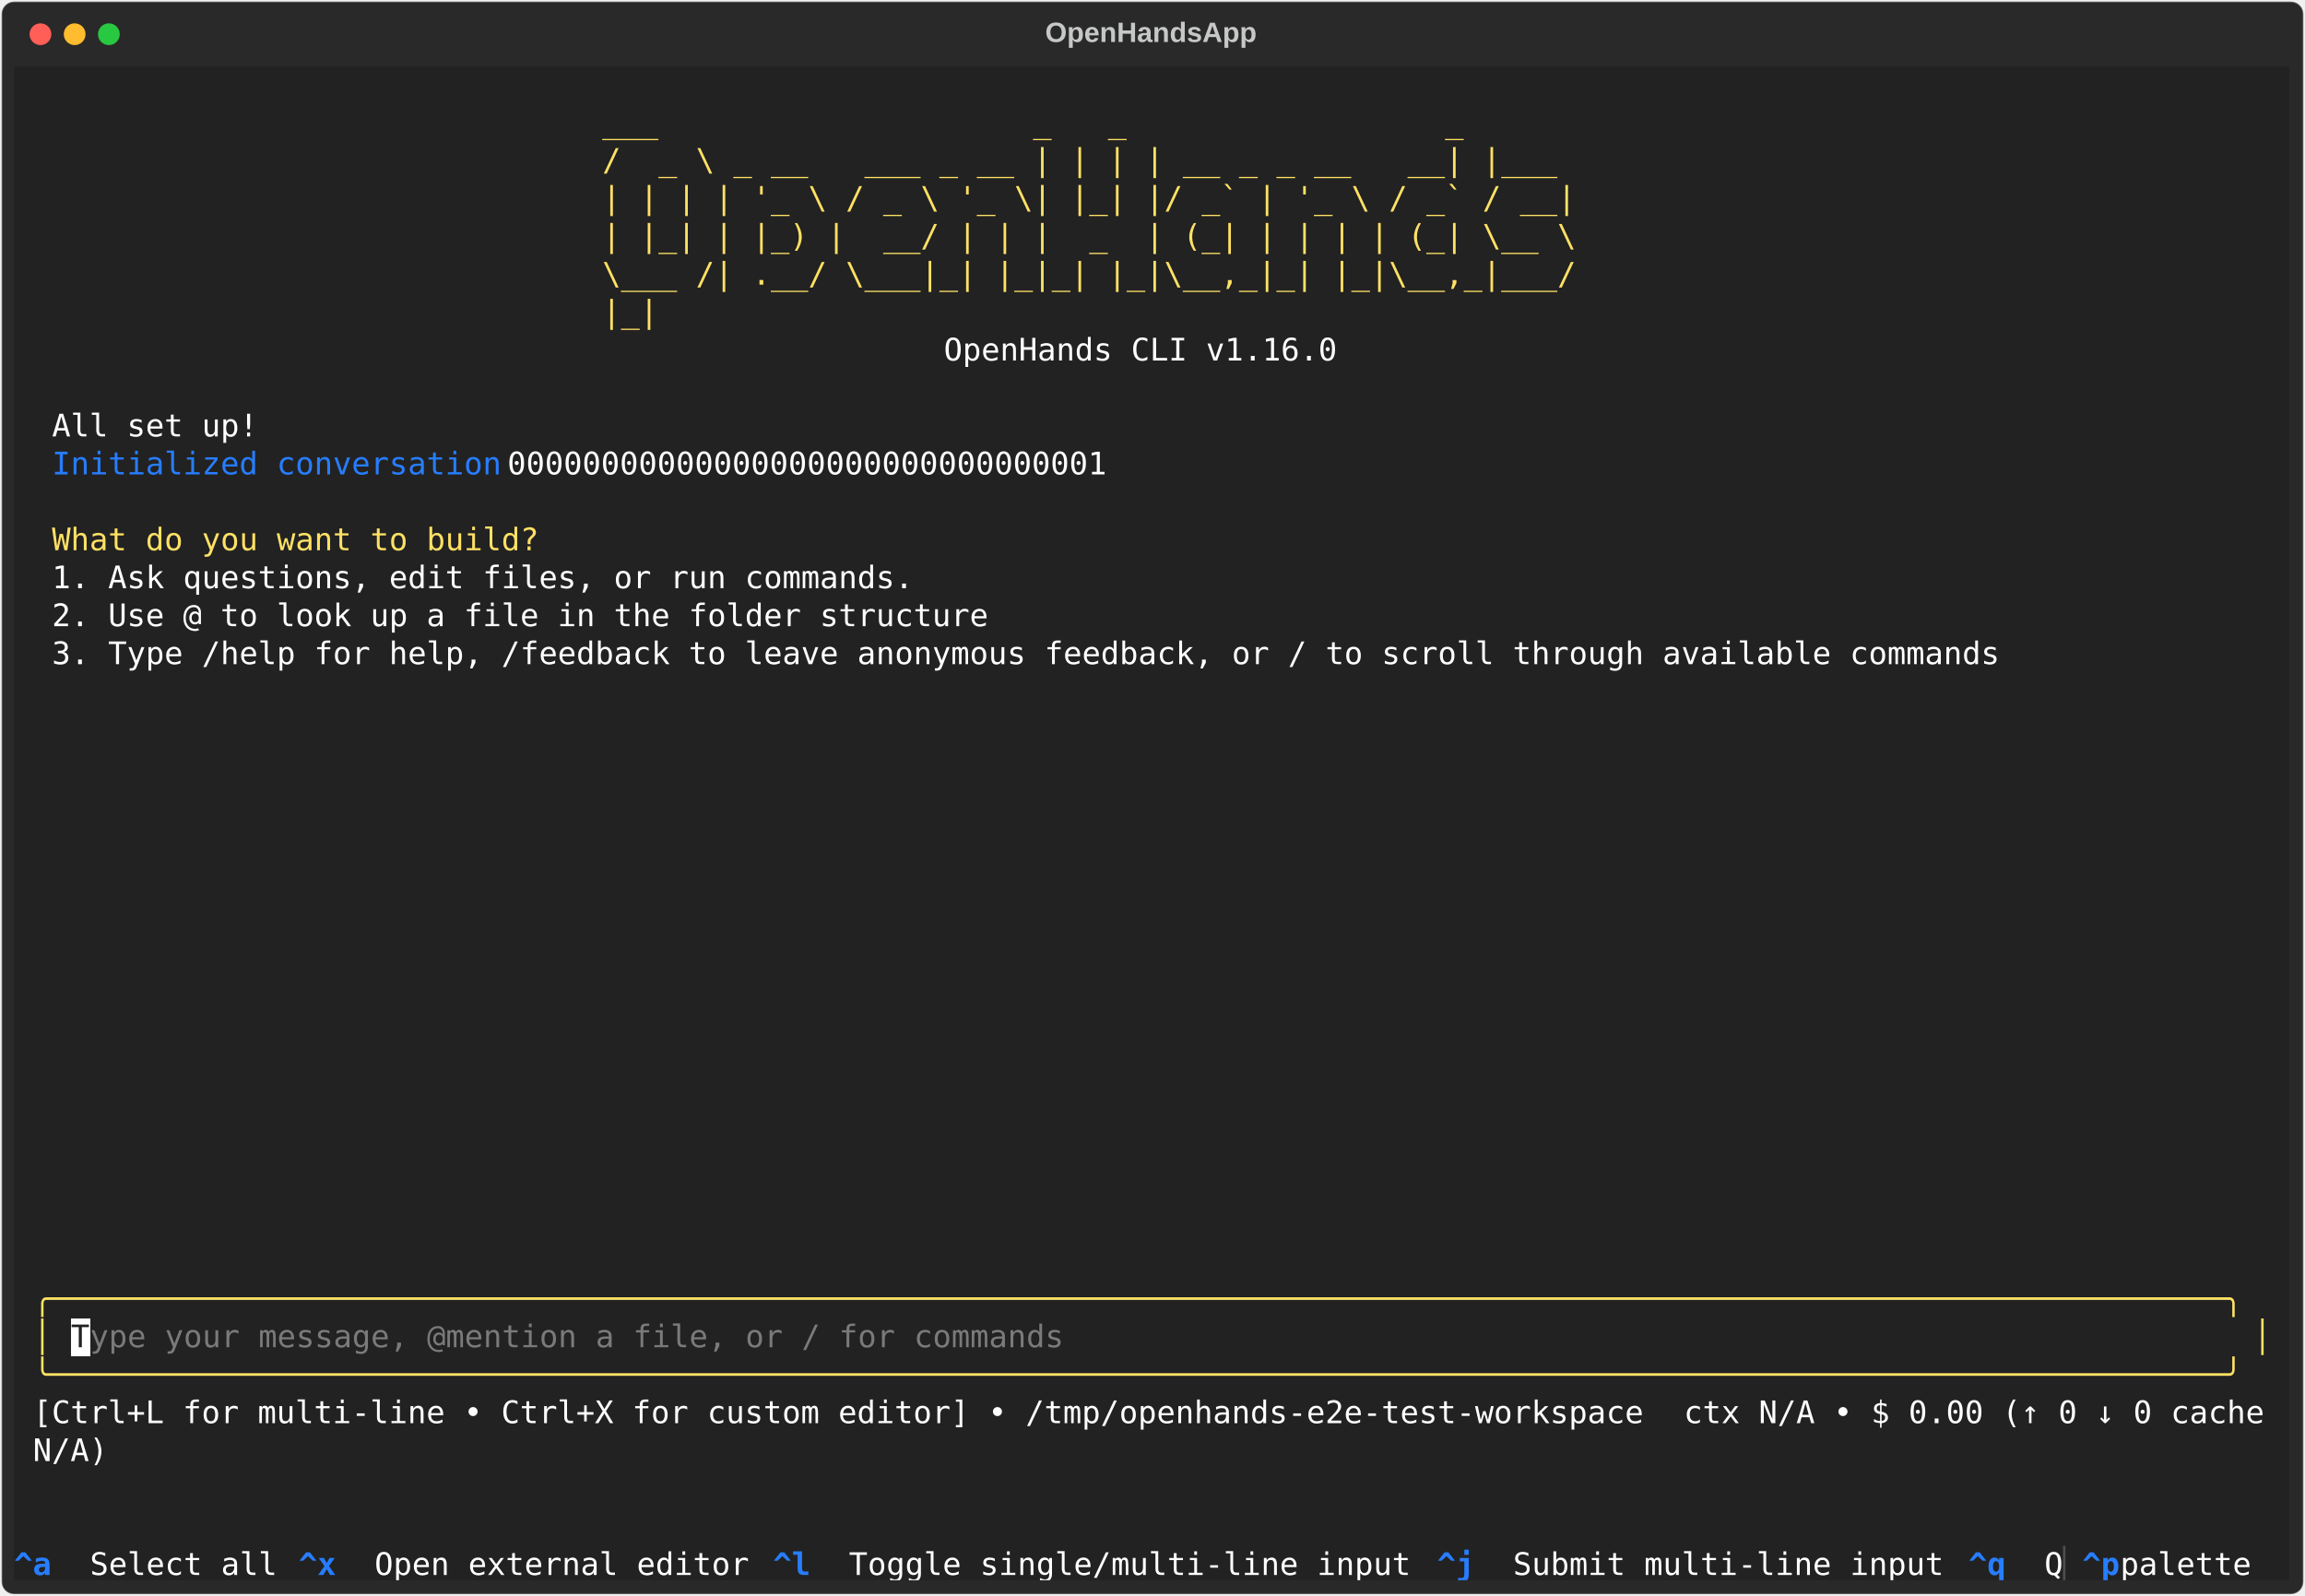
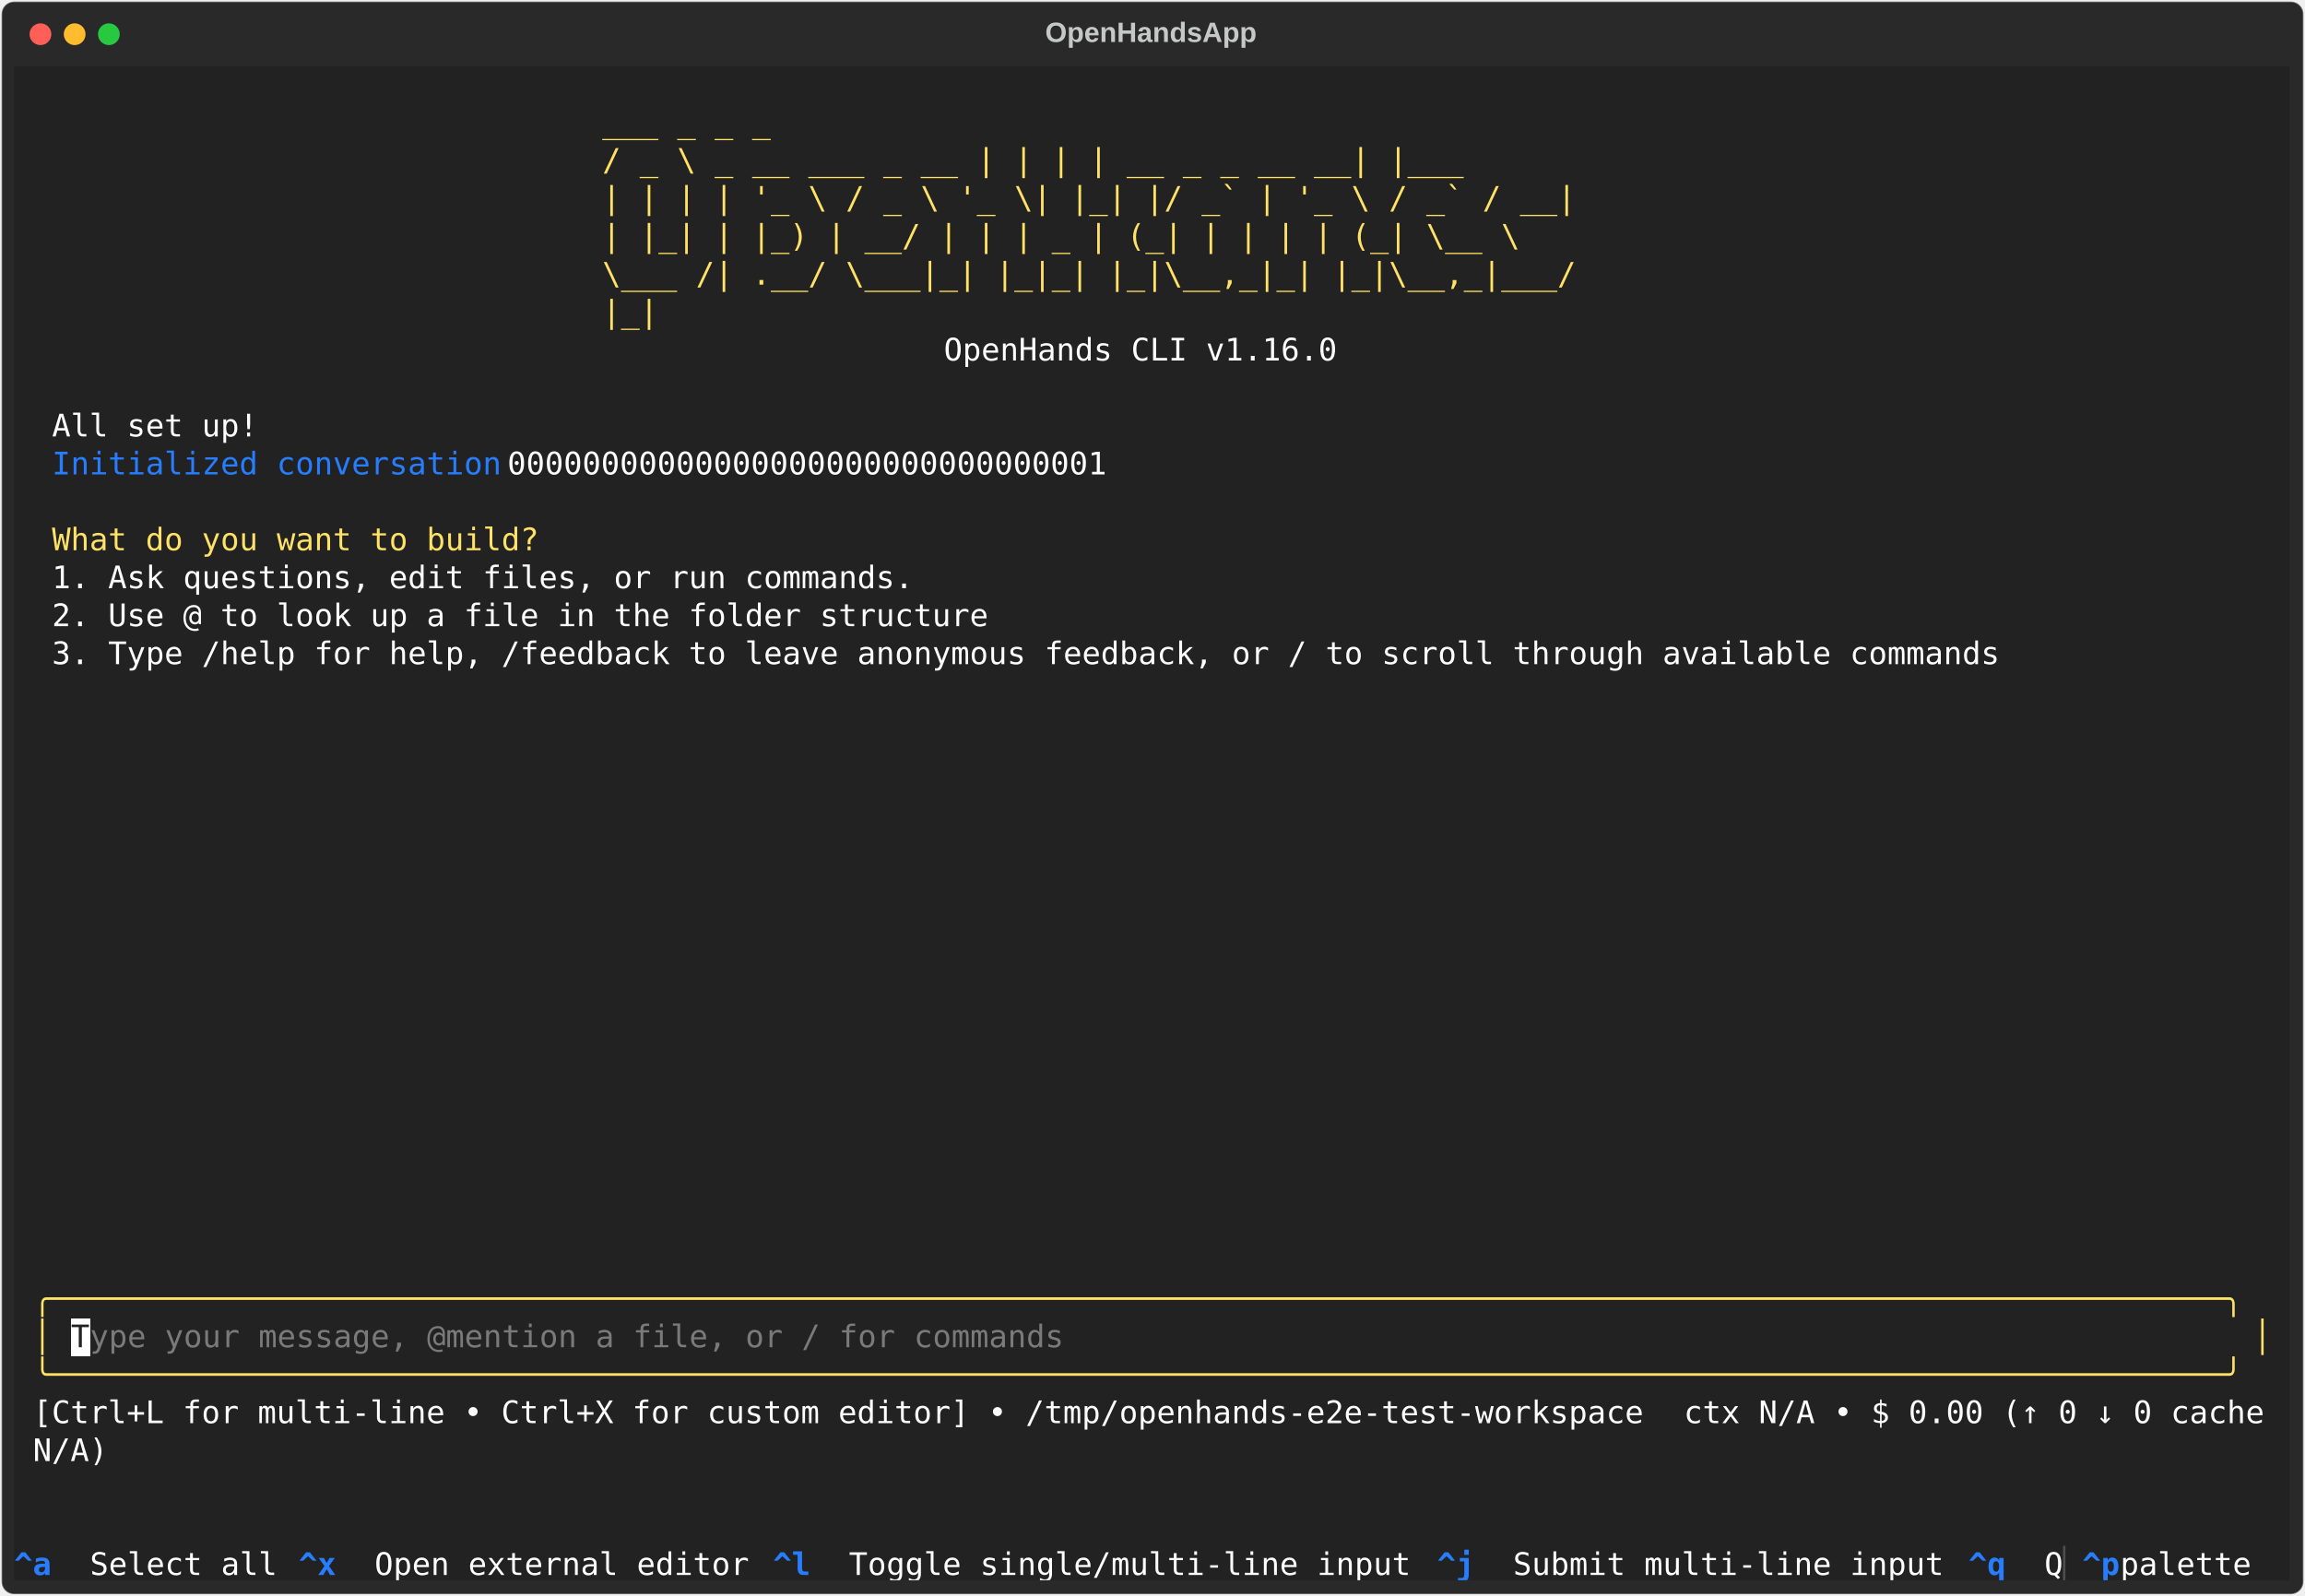
- <svg xmlns="http://www.w3.org/2000/svg" class="rich-terminal" viewBox="0 0 1482 1026.0">
-   <style>
- 
-     @font-face {
-         font-family: "Fira Code";
-         src: local("FiraCode-Regular"),
-                 url("https://cdnjs.cloudflare.com/ajax/libs/firacode/6.2.0/woff2/FiraCode-Regular.woff2") format("woff2"),
-                 url("https://cdnjs.cloudflare.com/ajax/libs/firacode/6.2.0/woff/FiraCode-Regular.woff") format("woff");
-         font-style: normal;
-         font-weight: 400;
-     }
-     @font-face {
-         font-family: "Fira Code";
-         src: local("FiraCode-Bold"),
-                 url("https://cdnjs.cloudflare.com/ajax/libs/firacode/6.2.0/woff2/FiraCode-Bold.woff2") format("woff2"),
-                 url("https://cdnjs.cloudflare.com/ajax/libs/firacode/6.2.0/woff/FiraCode-Bold.woff") format("woff");
-         font-style: bold;
-         font-weight: 700;
-     }
- 
-     .terminal-matrix {
-         font-family: Fira Code, monospace;
-         font-size: 20px;
-         line-height: 24.4px;
-         font-variant-east-asian: full-width;
-     }
- 
-     .terminal-title {
-         font-size: 18px;
-         font-weight: bold;
-         font-family: arial;
-     }
- 
-     .terminal-r1 { fill: #c5c8c6 }
- .terminal-r2 { fill: #ffe165 }
- .terminal-r3 { fill: #ffffff }
- .terminal-r4 { fill: #277dff }
- .terminal-r5 { fill: #fee165 }
- .terminal-r6 { fill: #222222 }
- .terminal-r7 { fill: #7a7a7a }
- .terminal-r8 { fill: #277dff;font-weight: bold }
- .terminal-r9 { fill: #4e4e4e }
-     </style>
+ <svg xmlns="http://www.w3.org/2000/svg" class="rich-terminal" viewBox="0 0 1482 1026">
+   <style>@font-face{font-family:"Fira Code";src:local("FiraCode-Regular"),url(https://cdnjs.cloudflare.com/ajax/libs/firacode/6.2.0/woff2/FiraCode-Regular.woff2) format("woff2"),url(https://cdnjs.cloudflare.com/ajax/libs/firacode/6.2.0/woff/FiraCode-Regular.woff) format("woff");font-style:normal;font-weight:400}@font-face{font-family:"Fira Code";src:local("FiraCode-Bold"),url(https://cdnjs.cloudflare.com/ajax/libs/firacode/6.2.0/woff2/FiraCode-Bold.woff2) format("woff2"),url(https://cdnjs.cloudflare.com/ajax/libs/firacode/6.2.0/woff/FiraCode-Bold.woff) format("woff");font-style:bold;font-weight:700}.terminal-matrix{font-family:Fira Code,monospace;font-size:20px;line-height:24.4px;font-variant-east-asian:full-width}.terminal-title{font-size:18px;font-weight:700;font-family:arial}.terminal-r2{fill:#ffe165}.terminal-r3{fill:#fff}.terminal-r4{fill:#277dff}.terminal-r5{fill:#fee165}.terminal-r6{fill:#222}.terminal-r7{fill:#7a7a7a}.terminal-r8{fill:#277dff;font-weight:700}.terminal-r9{fill:#4e4e4e}</style>
  <defs>
    <clipPath id="terminal-clip-terminal">
-       <rect x="0" y="0" width="1463.0" height="975.0" />
+       <rect width="1463" height="975" x="0" y="0" />
    </clipPath>
    <clipPath id="terminal-line-0">
-       <rect x="0" y="1.5" width="1464" height="24.65" />
+       <rect width="1464" height="24.65" x="0" y="1.5" />
    </clipPath>
    <clipPath id="terminal-line-1">
-       <rect x="0" y="25.9" width="1464" height="24.65" />
+       <rect width="1464" height="24.65" x="0" y="25.9" />
    </clipPath>
    <clipPath id="terminal-line-2">
-       <rect x="0" y="50.3" width="1464" height="24.65" />
+       <rect width="1464" height="24.65" x="0" y="50.3" />
    </clipPath>
    <clipPath id="terminal-line-3">
-       <rect x="0" y="74.7" width="1464" height="24.65" />
+       <rect width="1464" height="24.65" x="0" y="74.7" />
    </clipPath>
    <clipPath id="terminal-line-4">
-       <rect x="0" y="99.1" width="1464" height="24.65" />
+       <rect width="1464" height="24.65" x="0" y="99.1" />
    </clipPath>
    <clipPath id="terminal-line-5">
-       <rect x="0" y="123.5" width="1464" height="24.65" />
+       <rect width="1464" height="24.65" x="0" y="123.5" />
    </clipPath>
    <clipPath id="terminal-line-6">
-       <rect x="0" y="147.9" width="1464" height="24.65" />
+       <rect width="1464" height="24.65" x="0" y="147.9" />
    </clipPath>
    <clipPath id="terminal-line-7">
-       <rect x="0" y="172.3" width="1464" height="24.65" />
+       <rect width="1464" height="24.65" x="0" y="172.3" />
    </clipPath>
    <clipPath id="terminal-line-8">
-       <rect x="0" y="196.7" width="1464" height="24.65" />
+       <rect width="1464" height="24.65" x="0" y="196.7" />
    </clipPath>
    <clipPath id="terminal-line-9">
-       <rect x="0" y="221.1" width="1464" height="24.65" />
+       <rect width="1464" height="24.65" x="0" y="221.1" />
    </clipPath>
    <clipPath id="terminal-line-10">
-       <rect x="0" y="245.5" width="1464" height="24.65" />
+       <rect width="1464" height="24.65" x="0" y="245.5" />
    </clipPath>
    <clipPath id="terminal-line-11">
-       <rect x="0" y="269.9" width="1464" height="24.65" />
+       <rect width="1464" height="24.65" x="0" y="269.9" />
    </clipPath>
    <clipPath id="terminal-line-12">
-       <rect x="0" y="294.3" width="1464" height="24.65" />
+       <rect width="1464" height="24.65" x="0" y="294.3" />
    </clipPath>
    <clipPath id="terminal-line-13">
-       <rect x="0" y="318.7" width="1464" height="24.65" />
+       <rect width="1464" height="24.65" x="0" y="318.7" />
    </clipPath>
    <clipPath id="terminal-line-14">
-       <rect x="0" y="343.1" width="1464" height="24.65" />
+       <rect width="1464" height="24.65" x="0" y="343.1" />
    </clipPath>
    <clipPath id="terminal-line-15">
-       <rect x="0" y="367.5" width="1464" height="24.65" />
+       <rect width="1464" height="24.65" x="0" y="367.5" />
    </clipPath>
    <clipPath id="terminal-line-16">
-       <rect x="0" y="391.9" width="1464" height="24.65" />
+       <rect width="1464" height="24.65" x="0" y="391.9" />
    </clipPath>
    <clipPath id="terminal-line-17">
-       <rect x="0" y="416.3" width="1464" height="24.65" />
+       <rect width="1464" height="24.65" x="0" y="416.3" />
    </clipPath>
    <clipPath id="terminal-line-18">
-       <rect x="0" y="440.7" width="1464" height="24.65" />
+       <rect width="1464" height="24.65" x="0" y="440.7" />
    </clipPath>
    <clipPath id="terminal-line-19">
-       <rect x="0" y="465.1" width="1464" height="24.65" />
+       <rect width="1464" height="24.65" x="0" y="465.1" />
    </clipPath>
    <clipPath id="terminal-line-20">
-       <rect x="0" y="489.5" width="1464" height="24.65" />
+       <rect width="1464" height="24.65" x="0" y="489.5" />
    </clipPath>
    <clipPath id="terminal-line-21">
-       <rect x="0" y="513.9" width="1464" height="24.65" />
+       <rect width="1464" height="24.65" x="0" y="513.9" />
    </clipPath>
    <clipPath id="terminal-line-22">
-       <rect x="0" y="538.3" width="1464" height="24.65" />
+       <rect width="1464" height="24.65" x="0" y="538.3" />
    </clipPath>
    <clipPath id="terminal-line-23">
-       <rect x="0" y="562.7" width="1464" height="24.65" />
+       <rect width="1464" height="24.65" x="0" y="562.7" />
    </clipPath>
    <clipPath id="terminal-line-24">
-       <rect x="0" y="587.1" width="1464" height="24.65" />
+       <rect width="1464" height="24.65" x="0" y="587.1" />
    </clipPath>
    <clipPath id="terminal-line-25">
-       <rect x="0" y="611.5" width="1464" height="24.65" />
+       <rect width="1464" height="24.65" x="0" y="611.5" />
    </clipPath>
    <clipPath id="terminal-line-26">
-       <rect x="0" y="635.9" width="1464" height="24.65" />
+       <rect width="1464" height="24.65" x="0" y="635.9" />
    </clipPath>
    <clipPath id="terminal-line-27">
-       <rect x="0" y="660.3" width="1464" height="24.65" />
+       <rect width="1464" height="24.65" x="0" y="660.3" />
    </clipPath>
    <clipPath id="terminal-line-28">
-       <rect x="0" y="684.7" width="1464" height="24.65" />
+       <rect width="1464" height="24.65" x="0" y="684.7" />
    </clipPath>
    <clipPath id="terminal-line-29">
-       <rect x="0" y="709.1" width="1464" height="24.65" />
+       <rect width="1464" height="24.65" x="0" y="709.1" />
    </clipPath>
    <clipPath id="terminal-line-30">
-       <rect x="0" y="733.5" width="1464" height="24.65" />
+       <rect width="1464" height="24.65" x="0" y="733.5" />
    </clipPath>
    <clipPath id="terminal-line-31">
-       <rect x="0" y="757.9" width="1464" height="24.65" />
+       <rect width="1464" height="24.65" x="0" y="757.9" />
    </clipPath>
    <clipPath id="terminal-line-32">
-       <rect x="0" y="782.3" width="1464" height="24.65" />
+       <rect width="1464" height="24.65" x="0" y="782.3" />
    </clipPath>
    <clipPath id="terminal-line-33">
-       <rect x="0" y="806.7" width="1464" height="24.65" />
+       <rect width="1464" height="24.65" x="0" y="806.7" />
    </clipPath>
    <clipPath id="terminal-line-34">
-       <rect x="0" y="831.1" width="1464" height="24.65" />
+       <rect width="1464" height="24.65" x="0" y="831.1" />
    </clipPath>
    <clipPath id="terminal-line-35">
-       <rect x="0" y="855.5" width="1464" height="24.65" />
+       <rect width="1464" height="24.65" x="0" y="855.5" />
    </clipPath>
    <clipPath id="terminal-line-36">
-       <rect x="0" y="879.9" width="1464" height="24.65" />
+       <rect width="1464" height="24.65" x="0" y="879.9" />
    </clipPath>
    <clipPath id="terminal-line-37">
-       <rect x="0" y="904.3" width="1464" height="24.65" />
+       <rect width="1464" height="24.65" x="0" y="904.3" />
    </clipPath>
    <clipPath id="terminal-line-38">
-       <rect x="0" y="928.7" width="1464" height="24.65" />
+       <rect width="1464" height="24.65" x="0" y="928.7" />
    </clipPath>
  </defs>
-   <rect fill="#292929" stroke="rgba(255,255,255,0.35)" stroke-width="1" x="1" y="1" width="1480" height="1024" rx="8" />
-   <text class="terminal-title" fill="#c5c8c6" text-anchor="middle" x="740" y="27">OpenHandsApp</text>
+   <rect width="1480" height="1024" x="1" y="1" fill="#292929" stroke="rgba(255,255,255,0.35)" stroke-width="1" rx="8" />
+   <text x="740" y="27" fill="#c5c8c6" class="terminal-title" text-anchor="middle">OpenHandsApp</text>
  <g transform="translate(26,22)">
    <circle cx="0" cy="0" r="7" fill="#ff5f57" />
    <circle cx="22" cy="0" r="7" fill="#febc2e" />
    <circle cx="44" cy="0" r="7" fill="#28c840" />
  </g>
-   <g transform="translate(9, 41)" clip-path="url(#terminal-clip-terminal)">
-     <rect fill="#222222" x="0" y="1.5" width="1464" height="24.65" shape-rendering="crispEdges" />
-     <rect fill="#222222" x="0" y="25.9" width="378.2" height="24.65" shape-rendering="crispEdges" />
-     <rect fill="#222222" x="378.2" y="25.9" width="695.4" height="24.65" shape-rendering="crispEdges" />
-     <rect fill="#222222" x="1073.6" y="25.9" width="390.4" height="24.65" shape-rendering="crispEdges" />
-     <rect fill="#222222" x="0" y="50.3" width="378.2" height="24.65" shape-rendering="crispEdges" />
-     <rect fill="#222222" x="378.2" y="50.3" width="695.4" height="24.65" shape-rendering="crispEdges" />
-     <rect fill="#222222" x="1073.6" y="50.3" width="390.4" height="24.65" shape-rendering="crispEdges" />
-     <rect fill="#222222" x="0" y="74.7" width="378.2" height="24.65" shape-rendering="crispEdges" />
-     <rect fill="#222222" x="378.2" y="74.7" width="695.4" height="24.65" shape-rendering="crispEdges" />
-     <rect fill="#222222" x="1073.6" y="74.7" width="390.4" height="24.65" shape-rendering="crispEdges" />
-     <rect fill="#222222" x="0" y="99.1" width="378.2" height="24.65" shape-rendering="crispEdges" />
-     <rect fill="#222222" x="378.2" y="99.1" width="695.4" height="24.65" shape-rendering="crispEdges" />
-     <rect fill="#222222" x="1073.6" y="99.1" width="390.4" height="24.65" shape-rendering="crispEdges" />
-     <rect fill="#222222" x="0" y="123.5" width="378.2" height="24.65" shape-rendering="crispEdges" />
-     <rect fill="#222222" x="378.2" y="123.5" width="695.4" height="24.65" shape-rendering="crispEdges" />
-     <rect fill="#222222" x="1073.6" y="123.5" width="390.4" height="24.65" shape-rendering="crispEdges" />
-     <rect fill="#222222" x="0" y="147.9" width="378.2" height="24.65" shape-rendering="crispEdges" />
-     <rect fill="#222222" x="378.2" y="147.9" width="695.4" height="24.65" shape-rendering="crispEdges" />
-     <rect fill="#222222" x="1073.6" y="147.9" width="390.4" height="24.65" shape-rendering="crispEdges" />
-     <rect fill="#222222" x="0" y="172.3" width="597.8" height="24.65" shape-rendering="crispEdges" />
-     <rect fill="#222222" x="597.8" y="172.3" width="256.2" height="24.65" shape-rendering="crispEdges" />
-     <rect fill="#222222" x="854" y="172.3" width="610" height="24.65" shape-rendering="crispEdges" />
-     <rect fill="#222222" x="0" y="196.7" width="1464" height="24.65" shape-rendering="crispEdges" />
-     <rect fill="#222222" x="0" y="221.1" width="24.4" height="24.65" shape-rendering="crispEdges" />
-     <rect fill="#222222" x="24.4" y="221.1" width="134.2" height="24.65" shape-rendering="crispEdges" />
-     <rect fill="#222222" x="158.6" y="221.1" width="1305.4" height="24.65" shape-rendering="crispEdges" />
-     <rect fill="#222222" x="0" y="245.5" width="24.4" height="24.65" shape-rendering="crispEdges" />
-     <rect fill="#222222" x="24.4" y="245.5" width="292.8" height="24.65" shape-rendering="crispEdges" />
-     <rect fill="#222222" x="317.2" y="245.5" width="402.6" height="24.65" shape-rendering="crispEdges" />
-     <rect fill="#222222" x="719.8" y="245.5" width="744.2" height="24.65" shape-rendering="crispEdges" />
-     <rect fill="#222222" x="0" y="269.9" width="1464" height="24.65" shape-rendering="crispEdges" />
-     <rect fill="#222222" x="0" y="294.3" width="24.4" height="24.65" shape-rendering="crispEdges" />
-     <rect fill="#222222" x="24.4" y="294.3" width="317.2" height="24.65" shape-rendering="crispEdges" />
-     <rect fill="#222222" x="341.6" y="294.3" width="1122.4" height="24.65" shape-rendering="crispEdges" />
-     <rect fill="#222222" x="0" y="318.7" width="24.4" height="24.65" shape-rendering="crispEdges" />
-     <rect fill="#222222" x="24.4" y="318.7" width="561.2" height="24.65" shape-rendering="crispEdges" />
-     <rect fill="#222222" x="585.6" y="318.7" width="878.4" height="24.65" shape-rendering="crispEdges" />
-     <rect fill="#222222" x="0" y="343.1" width="24.4" height="24.65" shape-rendering="crispEdges" />
-     <rect fill="#222222" x="24.4" y="343.1" width="610" height="24.65" shape-rendering="crispEdges" />
-     <rect fill="#222222" x="634.4" y="343.1" width="829.6" height="24.65" shape-rendering="crispEdges" />
-     <rect fill="#222222" x="0" y="367.5" width="24.4" height="24.65" shape-rendering="crispEdges" />
-     <rect fill="#222222" x="24.4" y="367.5" width="1268.8" height="24.65" shape-rendering="crispEdges" />
-     <rect fill="#222222" x="1293.2" y="367.5" width="170.8" height="24.65" shape-rendering="crispEdges" />
-     <rect fill="#222222" x="0" y="391.9" width="1464" height="24.65" shape-rendering="crispEdges" />
-     <rect fill="#222222" x="0" y="416.3" width="1464" height="24.65" shape-rendering="crispEdges" />
-     <rect fill="#222222" x="0" y="440.7" width="1464" height="24.65" shape-rendering="crispEdges" />
-     <rect fill="#222222" x="0" y="465.1" width="1464" height="24.65" shape-rendering="crispEdges" />
-     <rect fill="#222222" x="0" y="489.5" width="1464" height="24.65" shape-rendering="crispEdges" />
-     <rect fill="#222222" x="0" y="513.9" width="1464" height="24.65" shape-rendering="crispEdges" />
-     <rect fill="#222222" x="0" y="538.3" width="1464" height="24.65" shape-rendering="crispEdges" />
-     <rect fill="#222222" x="0" y="562.7" width="1464" height="24.65" shape-rendering="crispEdges" />
-     <rect fill="#222222" x="0" y="587.1" width="1464" height="24.65" shape-rendering="crispEdges" />
-     <rect fill="#222222" x="0" y="611.5" width="1464" height="24.65" shape-rendering="crispEdges" />
-     <rect fill="#222222" x="0" y="635.9" width="1464" height="24.65" shape-rendering="crispEdges" />
-     <rect fill="#222222" x="0" y="660.3" width="1464" height="24.65" shape-rendering="crispEdges" />
-     <rect fill="#222222" x="0" y="684.7" width="1464" height="24.65" shape-rendering="crispEdges" />
-     <rect fill="#222222" x="0" y="709.1" width="1464" height="24.65" shape-rendering="crispEdges" />
-     <rect fill="#222222" x="0" y="733.5" width="1464" height="24.65" shape-rendering="crispEdges" />
-     <rect fill="#222222" x="0" y="757.9" width="12.2" height="24.65" shape-rendering="crispEdges" />
-     <rect fill="#222222" x="12.2" y="757.9" width="12.2" height="24.65" shape-rendering="crispEdges" />
-     <rect fill="#222222" x="24.4" y="757.9" width="1439.6" height="24.65" shape-rendering="crispEdges" />
-     <rect fill="#222222" x="0" y="782.3" width="12.2" height="24.65" shape-rendering="crispEdges" />
-     <rect fill="#222222" x="12.2" y="782.3" width="1439.6" height="24.65" shape-rendering="crispEdges" />
-     <rect fill="#222222" x="1451.8" y="782.3" width="12.2" height="24.65" shape-rendering="crispEdges" />
-     <rect fill="#222222" x="0" y="806.7" width="12.2" height="24.65" shape-rendering="crispEdges" />
-     <rect fill="#222222" x="12.2" y="806.7" width="12.2" height="24.65" shape-rendering="crispEdges" />
-     <rect fill="#222222" x="24.4" y="806.7" width="12.2" height="24.65" shape-rendering="crispEdges" />
-     <rect fill="#ffffff" x="36.6" y="806.7" width="12.2" height="24.65" shape-rendering="crispEdges" />
-     <rect fill="#222222" x="48.8" y="806.7" width="634.4" height="24.65" shape-rendering="crispEdges" />
-     <rect fill="#222222" x="683.2" y="806.7" width="756.4" height="24.65" shape-rendering="crispEdges" />
-     <rect fill="#222222" x="1439.6" y="806.7" width="12.2" height="24.65" shape-rendering="crispEdges" />
-     <rect fill="#222222" x="1451.8" y="806.7" width="12.2" height="24.65" shape-rendering="crispEdges" />
-     <rect fill="#222222" x="0" y="831.1" width="12.2" height="24.65" shape-rendering="crispEdges" />
-     <rect fill="#222222" x="12.2" y="831.1" width="1439.6" height="24.65" shape-rendering="crispEdges" />
-     <rect fill="#222222" x="1451.8" y="831.1" width="12.2" height="24.65" shape-rendering="crispEdges" />
-     <rect fill="#222222" x="0" y="855.5" width="12.2" height="24.65" shape-rendering="crispEdges" />
-     <rect fill="#222222" x="12.2" y="855.5" width="1061.4" height="24.65" shape-rendering="crispEdges" />
-     <rect fill="#222222" x="1073.6" y="855.5" width="378.2" height="24.65" shape-rendering="crispEdges" />
-     <rect fill="#222222" x="1451.8" y="855.5" width="12.2" height="24.65" shape-rendering="crispEdges" />
-     <rect fill="#222222" x="0" y="879.9" width="12.2" height="24.65" shape-rendering="crispEdges" />
-     <rect fill="#222222" x="12.2" y="879.9" width="48.8" height="24.65" shape-rendering="crispEdges" />
-     <rect fill="#222222" x="61" y="879.9" width="1403" height="24.65" shape-rendering="crispEdges" />
-     <rect fill="#222222" x="0" y="904.3" width="1464" height="24.65" shape-rendering="crispEdges" />
-     <rect fill="#222222" x="0" y="928.7" width="1464" height="24.65" shape-rendering="crispEdges" />
-     <rect fill="#222222" x="0" y="953.1" width="48.8" height="24.65" shape-rendering="crispEdges" />
-     <rect fill="#222222" x="48.8" y="953.1" width="134.2" height="24.65" shape-rendering="crispEdges" />
-     <rect fill="#222222" x="183" y="953.1" width="48.8" height="24.65" shape-rendering="crispEdges" />
-     <rect fill="#222222" x="231.8" y="953.1" width="256.2" height="24.65" shape-rendering="crispEdges" />
-     <rect fill="#222222" x="488" y="953.1" width="48.8" height="24.65" shape-rendering="crispEdges" />
-     <rect fill="#222222" x="536.8" y="953.1" width="378.2" height="24.65" shape-rendering="crispEdges" />
-     <rect fill="#222222" x="915" y="953.1" width="48.8" height="24.65" shape-rendering="crispEdges" />
-     <rect fill="#222222" x="963.8" y="953.1" width="292.8" height="24.65" shape-rendering="crispEdges" />
-     <rect fill="#222222" x="1256.6" y="953.1" width="48.8" height="24.65" shape-rendering="crispEdges" />
-     <rect fill="#222222" x="1305.4" y="953.1" width="12.2" height="24.65" shape-rendering="crispEdges" />
-     <rect fill="#222222" x="1317.6" y="953.1" width="12.2" height="24.65" shape-rendering="crispEdges" />
-     <rect fill="#222222" x="1329.8" y="953.1" width="24.4" height="24.65" shape-rendering="crispEdges" />
-     <rect fill="#222222" x="1354.2" y="953.1" width="97.6" height="24.65" shape-rendering="crispEdges" />
-     <rect fill="#222222" x="1451.8" y="953.1" width="12.2" height="24.65" shape-rendering="crispEdges" />
+   <g clip-path="url(#terminal-clip-terminal)" transform="translate(9, 41)">
+     <rect width="1464" height="24.65" x="0" y="1.5" fill="#222" shape-rendering="crispEdges" />
+     <rect width="378.2" height="24.65" x="0" y="25.9" fill="#222" shape-rendering="crispEdges" />
+     <rect width="695.4" height="24.65" x="378.2" y="25.9" fill="#222" shape-rendering="crispEdges" />
+     <rect width="390.4" height="24.65" x="1073.6" y="25.9" fill="#222" shape-rendering="crispEdges" />
+     <rect width="378.2" height="24.65" x="0" y="50.3" fill="#222" shape-rendering="crispEdges" />
+     <rect width="695.4" height="24.65" x="378.2" y="50.3" fill="#222" shape-rendering="crispEdges" />
+     <rect width="390.4" height="24.65" x="1073.6" y="50.3" fill="#222" shape-rendering="crispEdges" />
+     <rect width="378.2" height="24.65" x="0" y="74.7" fill="#222" shape-rendering="crispEdges" />
+     <rect width="695.4" height="24.65" x="378.2" y="74.7" fill="#222" shape-rendering="crispEdges" />
+     <rect width="390.4" height="24.65" x="1073.6" y="74.7" fill="#222" shape-rendering="crispEdges" />
+     <rect width="378.2" height="24.65" x="0" y="99.1" fill="#222" shape-rendering="crispEdges" />
+     <rect width="695.4" height="24.65" x="378.2" y="99.1" fill="#222" shape-rendering="crispEdges" />
+     <rect width="390.4" height="24.65" x="1073.6" y="99.1" fill="#222" shape-rendering="crispEdges" />
+     <rect width="378.2" height="24.65" x="0" y="123.5" fill="#222" shape-rendering="crispEdges" />
+     <rect width="695.4" height="24.65" x="378.2" y="123.5" fill="#222" shape-rendering="crispEdges" />
+     <rect width="390.4" height="24.65" x="1073.6" y="123.5" fill="#222" shape-rendering="crispEdges" />
+     <rect width="378.2" height="24.65" x="0" y="147.9" fill="#222" shape-rendering="crispEdges" />
+     <rect width="695.4" height="24.65" x="378.2" y="147.9" fill="#222" shape-rendering="crispEdges" />
+     <rect width="390.4" height="24.65" x="1073.6" y="147.9" fill="#222" shape-rendering="crispEdges" />
+     <rect width="597.8" height="24.65" x="0" y="172.3" fill="#222" shape-rendering="crispEdges" />
+     <rect width="256.2" height="24.65" x="597.8" y="172.3" fill="#222" shape-rendering="crispEdges" />
+     <rect width="610" height="24.65" x="854" y="172.3" fill="#222" shape-rendering="crispEdges" />
+     <rect width="1464" height="24.65" x="0" y="196.7" fill="#222" shape-rendering="crispEdges" />
+     <rect width="24.4" height="24.65" x="0" y="221.1" fill="#222" shape-rendering="crispEdges" />
+     <rect width="134.2" height="24.65" x="24.4" y="221.1" fill="#222" shape-rendering="crispEdges" />
+     <rect width="1305.4" height="24.65" x="158.6" y="221.1" fill="#222" shape-rendering="crispEdges" />
+     <rect width="24.4" height="24.65" x="0" y="245.5" fill="#222" shape-rendering="crispEdges" />
+     <rect width="292.8" height="24.65" x="24.4" y="245.5" fill="#222" shape-rendering="crispEdges" />
+     <rect width="402.6" height="24.65" x="317.2" y="245.5" fill="#222" shape-rendering="crispEdges" />
+     <rect width="744.2" height="24.65" x="719.8" y="245.5" fill="#222" shape-rendering="crispEdges" />
+     <rect width="1464" height="24.65" x="0" y="269.9" fill="#222" shape-rendering="crispEdges" />
+     <rect width="24.4" height="24.65" x="0" y="294.3" fill="#222" shape-rendering="crispEdges" />
+     <rect width="317.2" height="24.65" x="24.4" y="294.3" fill="#222" shape-rendering="crispEdges" />
+     <rect width="1122.4" height="24.65" x="341.6" y="294.3" fill="#222" shape-rendering="crispEdges" />
+     <rect width="24.4" height="24.65" x="0" y="318.7" fill="#222" shape-rendering="crispEdges" />
+     <rect width="561.2" height="24.65" x="24.4" y="318.7" fill="#222" shape-rendering="crispEdges" />
+     <rect width="878.4" height="24.65" x="585.6" y="318.7" fill="#222" shape-rendering="crispEdges" />
+     <rect width="24.4" height="24.65" x="0" y="343.1" fill="#222" shape-rendering="crispEdges" />
+     <rect width="610" height="24.65" x="24.4" y="343.1" fill="#222" shape-rendering="crispEdges" />
+     <rect width="829.6" height="24.65" x="634.4" y="343.1" fill="#222" shape-rendering="crispEdges" />
+     <rect width="24.4" height="24.65" x="0" y="367.5" fill="#222" shape-rendering="crispEdges" />
+     <rect width="1268.8" height="24.65" x="24.4" y="367.5" fill="#222" shape-rendering="crispEdges" />
+     <rect width="170.8" height="24.65" x="1293.2" y="367.5" fill="#222" shape-rendering="crispEdges" />
+     <rect width="1464" height="24.65" x="0" y="391.9" fill="#222" shape-rendering="crispEdges" />
+     <rect width="1464" height="24.65" x="0" y="416.3" fill="#222" shape-rendering="crispEdges" />
+     <rect width="1464" height="24.65" x="0" y="440.7" fill="#222" shape-rendering="crispEdges" />
+     <rect width="1464" height="24.65" x="0" y="465.1" fill="#222" shape-rendering="crispEdges" />
+     <rect width="1464" height="24.65" x="0" y="489.5" fill="#222" shape-rendering="crispEdges" />
+     <rect width="1464" height="24.65" x="0" y="513.9" fill="#222" shape-rendering="crispEdges" />
+     <rect width="1464" height="24.65" x="0" y="538.3" fill="#222" shape-rendering="crispEdges" />
+     <rect width="1464" height="24.65" x="0" y="562.7" fill="#222" shape-rendering="crispEdges" />
+     <rect width="1464" height="24.65" x="0" y="587.1" fill="#222" shape-rendering="crispEdges" />
+     <rect width="1464" height="24.65" x="0" y="611.5" fill="#222" shape-rendering="crispEdges" />
+     <rect width="1464" height="24.65" x="0" y="635.9" fill="#222" shape-rendering="crispEdges" />
+     <rect width="1464" height="24.65" x="0" y="660.3" fill="#222" shape-rendering="crispEdges" />
+     <rect width="1464" height="24.65" x="0" y="684.7" fill="#222" shape-rendering="crispEdges" />
+     <rect width="1464" height="24.65" x="0" y="709.1" fill="#222" shape-rendering="crispEdges" />
+     <rect width="1464" height="24.65" x="0" y="733.5" fill="#222" shape-rendering="crispEdges" />
+     <rect width="12.2" height="24.65" x="0" y="757.9" fill="#222" shape-rendering="crispEdges" />
+     <rect width="12.2" height="24.65" x="12.2" y="757.9" fill="#222" shape-rendering="crispEdges" />
+     <rect width="1439.6" height="24.65" x="24.4" y="757.9" fill="#222" shape-rendering="crispEdges" />
+     <rect width="12.2" height="24.65" x="0" y="782.3" fill="#222" shape-rendering="crispEdges" />
+     <rect width="1439.6" height="24.65" x="12.2" y="782.3" fill="#222" shape-rendering="crispEdges" />
+     <rect width="12.2" height="24.65" x="1451.8" y="782.3" fill="#222" shape-rendering="crispEdges" />
+     <rect width="12.2" height="24.65" x="0" y="806.7" fill="#222" shape-rendering="crispEdges" />
+     <rect width="12.2" height="24.65" x="12.2" y="806.7" fill="#222" shape-rendering="crispEdges" />
+     <rect width="12.2" height="24.65" x="24.4" y="806.7" fill="#222" shape-rendering="crispEdges" />
+     <rect width="12.2" height="24.65" x="36.6" y="806.7" fill="#fff" shape-rendering="crispEdges" />
+     <rect width="634.4" height="24.65" x="48.8" y="806.7" fill="#222" shape-rendering="crispEdges" />
+     <rect width="756.4" height="24.65" x="683.2" y="806.7" fill="#222" shape-rendering="crispEdges" />
+     <rect width="12.2" height="24.65" x="1439.6" y="806.7" fill="#222" shape-rendering="crispEdges" />
+     <rect width="12.2" height="24.65" x="1451.8" y="806.7" fill="#222" shape-rendering="crispEdges" />
+     <rect width="12.2" height="24.65" x="0" y="831.1" fill="#222" shape-rendering="crispEdges" />
+     <rect width="1439.6" height="24.65" x="12.2" y="831.1" fill="#222" shape-rendering="crispEdges" />
+     <rect width="12.2" height="24.65" x="1451.8" y="831.1" fill="#222" shape-rendering="crispEdges" />
+     <rect width="12.2" height="24.65" x="0" y="855.5" fill="#222" shape-rendering="crispEdges" />
+     <rect width="1061.4" height="24.65" x="12.2" y="855.5" fill="#222" shape-rendering="crispEdges" />
+     <rect width="378.2" height="24.65" x="1073.6" y="855.5" fill="#222" shape-rendering="crispEdges" />
+     <rect width="12.2" height="24.65" x="1451.8" y="855.5" fill="#222" shape-rendering="crispEdges" />
+     <rect width="12.2" height="24.65" x="0" y="879.9" fill="#222" shape-rendering="crispEdges" />
+     <rect width="48.8" height="24.65" x="12.2" y="879.9" fill="#222" shape-rendering="crispEdges" />
+     <rect width="1403" height="24.65" x="61" y="879.9" fill="#222" shape-rendering="crispEdges" />
+     <rect width="1464" height="24.65" x="0" y="904.3" fill="#222" shape-rendering="crispEdges" />
+     <rect width="1464" height="24.65" x="0" y="928.7" fill="#222" shape-rendering="crispEdges" />
+     <rect width="48.8" height="24.65" x="0" y="953.1" fill="#222" shape-rendering="crispEdges" />
+     <rect width="134.2" height="24.65" x="48.8" y="953.1" fill="#222" shape-rendering="crispEdges" />
+     <rect width="48.8" height="24.65" x="183" y="953.1" fill="#222" shape-rendering="crispEdges" />
+     <rect width="256.2" height="24.65" x="231.8" y="953.1" fill="#222" shape-rendering="crispEdges" />
+     <rect width="48.8" height="24.65" x="488" y="953.1" fill="#222" shape-rendering="crispEdges" />
+     <rect width="378.2" height="24.65" x="536.8" y="953.1" fill="#222" shape-rendering="crispEdges" />
+     <rect width="48.8" height="24.65" x="915" y="953.1" fill="#222" shape-rendering="crispEdges" />
+     <rect width="292.8" height="24.65" x="963.8" y="953.1" fill="#222" shape-rendering="crispEdges" />
+     <rect width="48.8" height="24.65" x="1256.6" y="953.1" fill="#222" shape-rendering="crispEdges" />
+     <rect width="12.2" height="24.65" x="1305.4" y="953.1" fill="#222" shape-rendering="crispEdges" />
+     <rect width="12.2" height="24.65" x="1317.6" y="953.1" fill="#222" shape-rendering="crispEdges" />
+     <rect width="24.4" height="24.65" x="1329.8" y="953.1" fill="#222" shape-rendering="crispEdges" />
+     <rect width="97.6" height="24.65" x="1354.2" y="953.1" fill="#222" shape-rendering="crispEdges" />
+     <rect width="12.2" height="24.65" x="1451.8" y="953.1" fill="#222" shape-rendering="crispEdges" />
    <g class="terminal-matrix">
-       <text class="terminal-r1" x="1464" y="20" textLength="12.2" clip-path="url(#terminal-line-0)">
- </text>
-       <text class="terminal-r2" x="378.2" y="44.4" textLength="695.4" clip-path="url(#terminal-line-1)">     ___                    _   _                 _      </text>
-       <text class="terminal-r1" x="1464" y="44.4" textLength="12.2" clip-path="url(#terminal-line-1)">
- </text>
-       <text class="terminal-r2" x="378.2" y="68.8" textLength="695.4" clip-path="url(#terminal-line-2)">    /  _ \ _ __   ___ _ __ | | | | __ _ _ __   __| |___  </text>
-       <text class="terminal-r1" x="1464" y="68.8" textLength="12.2" clip-path="url(#terminal-line-2)">
- </text>
-       <text class="terminal-r2" x="378.2" y="93.2" textLength="695.4" clip-path="url(#terminal-line-3)">    | | | | '_ \ / _ \ '_ \| |_| |/ _` | '_ \ / _` / __| </text>
-       <text class="terminal-r1" x="1464" y="93.2" textLength="12.2" clip-path="url(#terminal-line-3)">
- </text>
-       <text class="terminal-r2" x="378.2" y="117.6" textLength="695.4" clip-path="url(#terminal-line-4)">    | |_| | |_) |  __/ | | |  _  | (_| | | | | (_| \__ \ </text>
-       <text class="terminal-r1" x="1464" y="117.6" textLength="12.2" clip-path="url(#terminal-line-4)">
- </text>
-       <text class="terminal-r2" x="378.2" y="142" textLength="695.4" clip-path="url(#terminal-line-5)">    \___ /| .__/ \___|_| |_|_| |_|\__,_|_| |_|\__,_|___/ </text>
-       <text class="terminal-r1" x="1464" y="142" textLength="12.2" clip-path="url(#terminal-line-5)">
- </text>
-       <text class="terminal-r2" x="378.2" y="166.4" textLength="695.4" clip-path="url(#terminal-line-6)">          |_|                                            </text>
-       <text class="terminal-r1" x="1464" y="166.4" textLength="12.2" clip-path="url(#terminal-line-6)">
- </text>
-       <text class="terminal-r3" x="597.8" y="190.8" textLength="256.2" clip-path="url(#terminal-line-7)">OpenHands CLI v1.16.0</text>
-       <text class="terminal-r1" x="1464" y="190.8" textLength="12.2" clip-path="url(#terminal-line-7)">
- </text>
-       <text class="terminal-r1" x="1464" y="215.2" textLength="12.2" clip-path="url(#terminal-line-8)">
- </text>
-       <text class="terminal-r3" x="24.4" y="239.6" textLength="134.2" clip-path="url(#terminal-line-9)">All set up!</text>
-       <text class="terminal-r1" x="1464" y="239.6" textLength="12.2" clip-path="url(#terminal-line-9)">
- </text>
-       <text class="terminal-r4" x="24.4" y="264" textLength="292.8" clip-path="url(#terminal-line-10)">Initialized conversation</text>
-       <text class="terminal-r3" x="317.2" y="264" textLength="402.6" clip-path="url(#terminal-line-10)"> 00000000000000000000000000000001</text>
-       <text class="terminal-r1" x="1464" y="264" textLength="12.2" clip-path="url(#terminal-line-10)">
- </text>
-       <text class="terminal-r1" x="1464" y="288.4" textLength="12.2" clip-path="url(#terminal-line-11)">
- </text>
-       <text class="terminal-r2" x="24.4" y="312.8" textLength="317.2" clip-path="url(#terminal-line-12)">What do you want to build?</text>
-       <text class="terminal-r1" x="1464" y="312.8" textLength="12.2" clip-path="url(#terminal-line-12)">
- </text>
-       <text class="terminal-r3" x="24.4" y="337.2" textLength="561.2" clip-path="url(#terminal-line-13)">1. Ask questions, edit files, or run commands.</text>
-       <text class="terminal-r1" x="1464" y="337.2" textLength="12.2" clip-path="url(#terminal-line-13)">
- </text>
-       <text class="terminal-r3" x="24.4" y="361.6" textLength="610" clip-path="url(#terminal-line-14)">2. Use @ to look up a file in the folder structure</text>
-       <text class="terminal-r1" x="1464" y="361.6" textLength="12.2" clip-path="url(#terminal-line-14)">
- </text>
-       <text class="terminal-r3" x="24.4" y="386" textLength="1268.8" clip-path="url(#terminal-line-15)">3. Type /help for help, /feedback to leave anonymous feedback, or / to scroll through available commands</text>
-       <text class="terminal-r1" x="1464" y="386" textLength="12.2" clip-path="url(#terminal-line-15)">
- </text>
-       <text class="terminal-r1" x="1464" y="410.4" textLength="12.2" clip-path="url(#terminal-line-16)">
- </text>
-       <text class="terminal-r1" x="1464" y="434.8" textLength="12.2" clip-path="url(#terminal-line-17)">
- </text>
-       <text class="terminal-r1" x="1464" y="459.2" textLength="12.2" clip-path="url(#terminal-line-18)">
- </text>
-       <text class="terminal-r1" x="1464" y="483.6" textLength="12.2" clip-path="url(#terminal-line-19)">
- </text>
-       <text class="terminal-r1" x="1464" y="508" textLength="12.2" clip-path="url(#terminal-line-20)">
- </text>
-       <text class="terminal-r1" x="1464" y="532.4" textLength="12.2" clip-path="url(#terminal-line-21)">
- </text>
-       <text class="terminal-r1" x="1464" y="556.8" textLength="12.2" clip-path="url(#terminal-line-22)">
- </text>
-       <text class="terminal-r1" x="1464" y="581.2" textLength="12.2" clip-path="url(#terminal-line-23)">
- </text>
-       <text class="terminal-r1" x="1464" y="605.6" textLength="12.2" clip-path="url(#terminal-line-24)">
- </text>
-       <text class="terminal-r1" x="1464" y="630" textLength="12.2" clip-path="url(#terminal-line-25)">
- </text>
-       <text class="terminal-r1" x="1464" y="654.4" textLength="12.2" clip-path="url(#terminal-line-26)">
- </text>
-       <text class="terminal-r1" x="1464" y="678.8" textLength="12.2" clip-path="url(#terminal-line-27)">
- </text>
-       <text class="terminal-r1" x="1464" y="703.2" textLength="12.2" clip-path="url(#terminal-line-28)">
- </text>
-       <text class="terminal-r1" x="1464" y="727.6" textLength="12.2" clip-path="url(#terminal-line-29)">
- </text>
-       <text class="terminal-r1" x="1464" y="752" textLength="12.2" clip-path="url(#terminal-line-30)">
- </text>
-       <text class="terminal-r1" x="1464" y="776.4" textLength="12.2" clip-path="url(#terminal-line-31)">
- </text>
-       <text class="terminal-r5" x="12.2" y="800.8" textLength="1439.6" clip-path="url(#terminal-line-32)">╭────────────────────────────────────────────────────────────────────────────────────────────────────────────────────╮</text>
-       <text class="terminal-r1" x="1464" y="800.8" textLength="12.2" clip-path="url(#terminal-line-32)">
- </text>
-       <text class="terminal-r5" x="12.2" y="825.2" textLength="12.2" clip-path="url(#terminal-line-33)">│</text>
-       <text class="terminal-r6" x="36.6" y="825.2" textLength="12.2" clip-path="url(#terminal-line-33)">T</text>
-       <text class="terminal-r7" x="48.8" y="825.2" textLength="634.4" clip-path="url(#terminal-line-33)">ype your message, @mention a file, or / for commands</text>
-       <text class="terminal-r5" x="1439.6" y="825.2" textLength="12.2" clip-path="url(#terminal-line-33)">│</text>
-       <text class="terminal-r1" x="1464" y="825.2" textLength="12.2" clip-path="url(#terminal-line-33)">
- </text>
-       <text class="terminal-r5" x="12.2" y="849.6" textLength="1439.6" clip-path="url(#terminal-line-34)">╰────────────────────────────────────────────────────────────────────────────────────────────────────────────────────╯</text>
-       <text class="terminal-r1" x="1464" y="849.6" textLength="12.2" clip-path="url(#terminal-line-34)">
- </text>
-       <text class="terminal-r3" x="12.2" y="874" textLength="1061.4" clip-path="url(#terminal-line-35)">[Ctrl+L for multi-line • Ctrl+X for custom editor] • /tmp/openhands-e2e-test-workspace </text>
-       <text class="terminal-r3" x="1073.6" y="874" textLength="378.2" clip-path="url(#terminal-line-35)">ctx N/A • $ 0.00 (↑ 0 ↓ 0 cache</text>
-       <text class="terminal-r1" x="1464" y="874" textLength="12.2" clip-path="url(#terminal-line-35)">
- </text>
-       <text class="terminal-r3" x="12.2" y="898.4" textLength="48.8" clip-path="url(#terminal-line-36)">N/A)</text>
-       <text class="terminal-r1" x="1464" y="898.4" textLength="12.2" clip-path="url(#terminal-line-36)">
- </text>
-       <text class="terminal-r1" x="1464" y="922.8" textLength="12.2" clip-path="url(#terminal-line-37)">
- </text>
-       <text class="terminal-r1" x="1464" y="947.2" textLength="12.2" clip-path="url(#terminal-line-38)">
- </text>
-       <text class="terminal-r8" x="0" y="971.6" textLength="48.8" clip-path="url(#terminal-line-39)"> ^a </text>
-       <text class="terminal-r3" x="48.8" y="971.6" textLength="134.2" clip-path="url(#terminal-line-39)">Select all </text>
-       <text class="terminal-r8" x="183" y="971.6" textLength="48.8" clip-path="url(#terminal-line-39)"> ^x </text>
-       <text class="terminal-r3" x="231.8" y="971.6" textLength="256.2" clip-path="url(#terminal-line-39)">Open external editor </text>
-       <text class="terminal-r8" x="488" y="971.6" textLength="48.8" clip-path="url(#terminal-line-39)"> ^l </text>
-       <text class="terminal-r3" x="536.8" y="971.6" textLength="378.2" clip-path="url(#terminal-line-39)">Toggle single/multi-line input </text>
-       <text class="terminal-r8" x="915" y="971.6" textLength="48.8" clip-path="url(#terminal-line-39)"> ^j </text>
-       <text class="terminal-r3" x="963.8" y="971.6" textLength="292.8" clip-path="url(#terminal-line-39)">Submit multi-line input </text>
-       <text class="terminal-r8" x="1256.6" y="971.6" textLength="48.8" clip-path="url(#terminal-line-39)"> ^q </text>
-       <text class="terminal-r3" x="1305.4" y="971.6" textLength="12.2" clip-path="url(#terminal-line-39)">Q</text>
-       <text class="terminal-r9" x="1317.6" y="971.6" textLength="12.2" clip-path="url(#terminal-line-39)">▏</text>
-       <text class="terminal-r8" x="1329.8" y="971.6" textLength="24.4" clip-path="url(#terminal-line-39)">^p</text>
-       <text class="terminal-r3" x="1354.2" y="971.6" textLength="97.6" clip-path="url(#terminal-line-39)"> palette</text>
+       <text x="378.2" y="44.4" class="terminal-r2" clip-path="url(#terminal-line-1)" textLength="695.4">___ _ _ _</text>
+       <text x="378.2" y="68.8" class="terminal-r2" clip-path="url(#terminal-line-2)" textLength="695.4">/ _ \ _ __ ___ _ __ | | | | __ _ _ __ __| |___</text>
+       <text x="378.2" y="93.2" class="terminal-r2" clip-path="url(#terminal-line-3)" textLength="695.4">| | | | '_ \ / _ \ '_ \| |_| |/ _` | '_ \ / _` / __|</text>
+       <text x="378.2" y="117.6" class="terminal-r2" clip-path="url(#terminal-line-4)" textLength="695.4">| |_| | |_) | __/ | | | _ | (_| | | | | (_| \__ \</text>
+       <text x="378.2" y="142" class="terminal-r2" clip-path="url(#terminal-line-5)" textLength="695.4">\___ /| .__/ \___|_| |_|_| |_|\__,_|_| |_|\__,_|___/</text>
+       <text x="378.2" y="166.4" class="terminal-r2" clip-path="url(#terminal-line-6)" textLength="695.4">|_|</text>
+       <text x="597.8" y="190.8" class="terminal-r3" clip-path="url(#terminal-line-7)" textLength="256.2">OpenHands CLI v1.16.0</text>
+       <text x="24.4" y="239.6" class="terminal-r3" clip-path="url(#terminal-line-9)" textLength="134.2">All set up!</text>
+       <text x="24.4" y="264" class="terminal-r4" clip-path="url(#terminal-line-10)" textLength="292.8">Initialized conversation</text>
+       <text x="317.2" y="264" class="terminal-r3" clip-path="url(#terminal-line-10)" textLength="402.6">00000000000000000000000000000001</text>
+       <text x="24.4" y="312.8" class="terminal-r2" clip-path="url(#terminal-line-12)" textLength="317.2">What do you want to build?</text>
+       <text x="24.4" y="337.2" class="terminal-r3" clip-path="url(#terminal-line-13)" textLength="561.2">1. Ask questions, edit files, or run commands.</text>
+       <text x="24.4" y="361.6" class="terminal-r3" clip-path="url(#terminal-line-14)" textLength="610">2. Use @ to look up a file in the folder structure</text>
+       <text x="24.4" y="386" class="terminal-r3" clip-path="url(#terminal-line-15)" textLength="1268.8">3. Type /help for help, /feedback to leave anonymous feedback, or / to scroll through available commands</text>
+       <text x="12.2" y="800.8" class="terminal-r5" clip-path="url(#terminal-line-32)" textLength="1439.6">╭────────────────────────────────────────────────────────────────────────────────────────────────────────────────────╮</text>
+       <text x="12.2" y="825.2" class="terminal-r5" clip-path="url(#terminal-line-33)" textLength="12.2">│</text>
+       <text x="36.6" y="825.2" class="terminal-r6" clip-path="url(#terminal-line-33)" textLength="12.2">T</text>
+       <text x="48.8" y="825.2" class="terminal-r7" clip-path="url(#terminal-line-33)" textLength="634.4">ype your message, @mention a file, or / for commands</text>
+       <text x="1439.6" y="825.2" class="terminal-r5" clip-path="url(#terminal-line-33)" textLength="12.2">│</text>
+       <text x="12.2" y="849.6" class="terminal-r5" clip-path="url(#terminal-line-34)" textLength="1439.6">╰────────────────────────────────────────────────────────────────────────────────────────────────────────────────────╯</text>
+       <text x="12.2" y="874" class="terminal-r3" clip-path="url(#terminal-line-35)" textLength="1061.4">[Ctrl+L for multi-line • Ctrl+X for custom editor] • /tmp/openhands-e2e-test-workspace</text>
+       <text x="1073.6" y="874" class="terminal-r3" clip-path="url(#terminal-line-35)" textLength="378.2">ctx N/A • $ 0.00 (↑ 0 ↓ 0 cache</text>
+       <text x="12.2" y="898.4" class="terminal-r3" clip-path="url(#terminal-line-36)" textLength="48.8">N/A)</text>
+       <text x="0" y="971.6" class="terminal-r8" clip-path="url(#terminal-line-39)" textLength="48.8">^a</text>
+       <text x="48.8" y="971.6" class="terminal-r3" clip-path="url(#terminal-line-39)" textLength="134.2">Select all</text>
+       <text x="183" y="971.6" class="terminal-r8" clip-path="url(#terminal-line-39)" textLength="48.8">^x</text>
+       <text x="231.8" y="971.6" class="terminal-r3" clip-path="url(#terminal-line-39)" textLength="256.2">Open external editor</text>
+       <text x="488" y="971.6" class="terminal-r8" clip-path="url(#terminal-line-39)" textLength="48.8">^l</text>
+       <text x="536.8" y="971.6" class="terminal-r3" clip-path="url(#terminal-line-39)" textLength="378.2">Toggle single/multi-line input</text>
+       <text x="915" y="971.6" class="terminal-r8" clip-path="url(#terminal-line-39)" textLength="48.8">^j</text>
+       <text x="963.8" y="971.6" class="terminal-r3" clip-path="url(#terminal-line-39)" textLength="292.8">Submit multi-line input</text>
+       <text x="1256.6" y="971.6" class="terminal-r8" clip-path="url(#terminal-line-39)" textLength="48.8">^q</text>
+       <text x="1305.4" y="971.6" class="terminal-r3" clip-path="url(#terminal-line-39)" textLength="12.2">Q</text>
+       <text x="1317.6" y="971.6" class="terminal-r9" clip-path="url(#terminal-line-39)" textLength="12.2">▏</text>
+       <text x="1329.8" y="971.6" class="terminal-r8" clip-path="url(#terminal-line-39)" textLength="24.4">^p</text>
+       <text x="1354.2" y="971.6" class="terminal-r3" clip-path="url(#terminal-line-39)" textLength="97.6">palette</text>
    </g>
  </g>
</svg>
